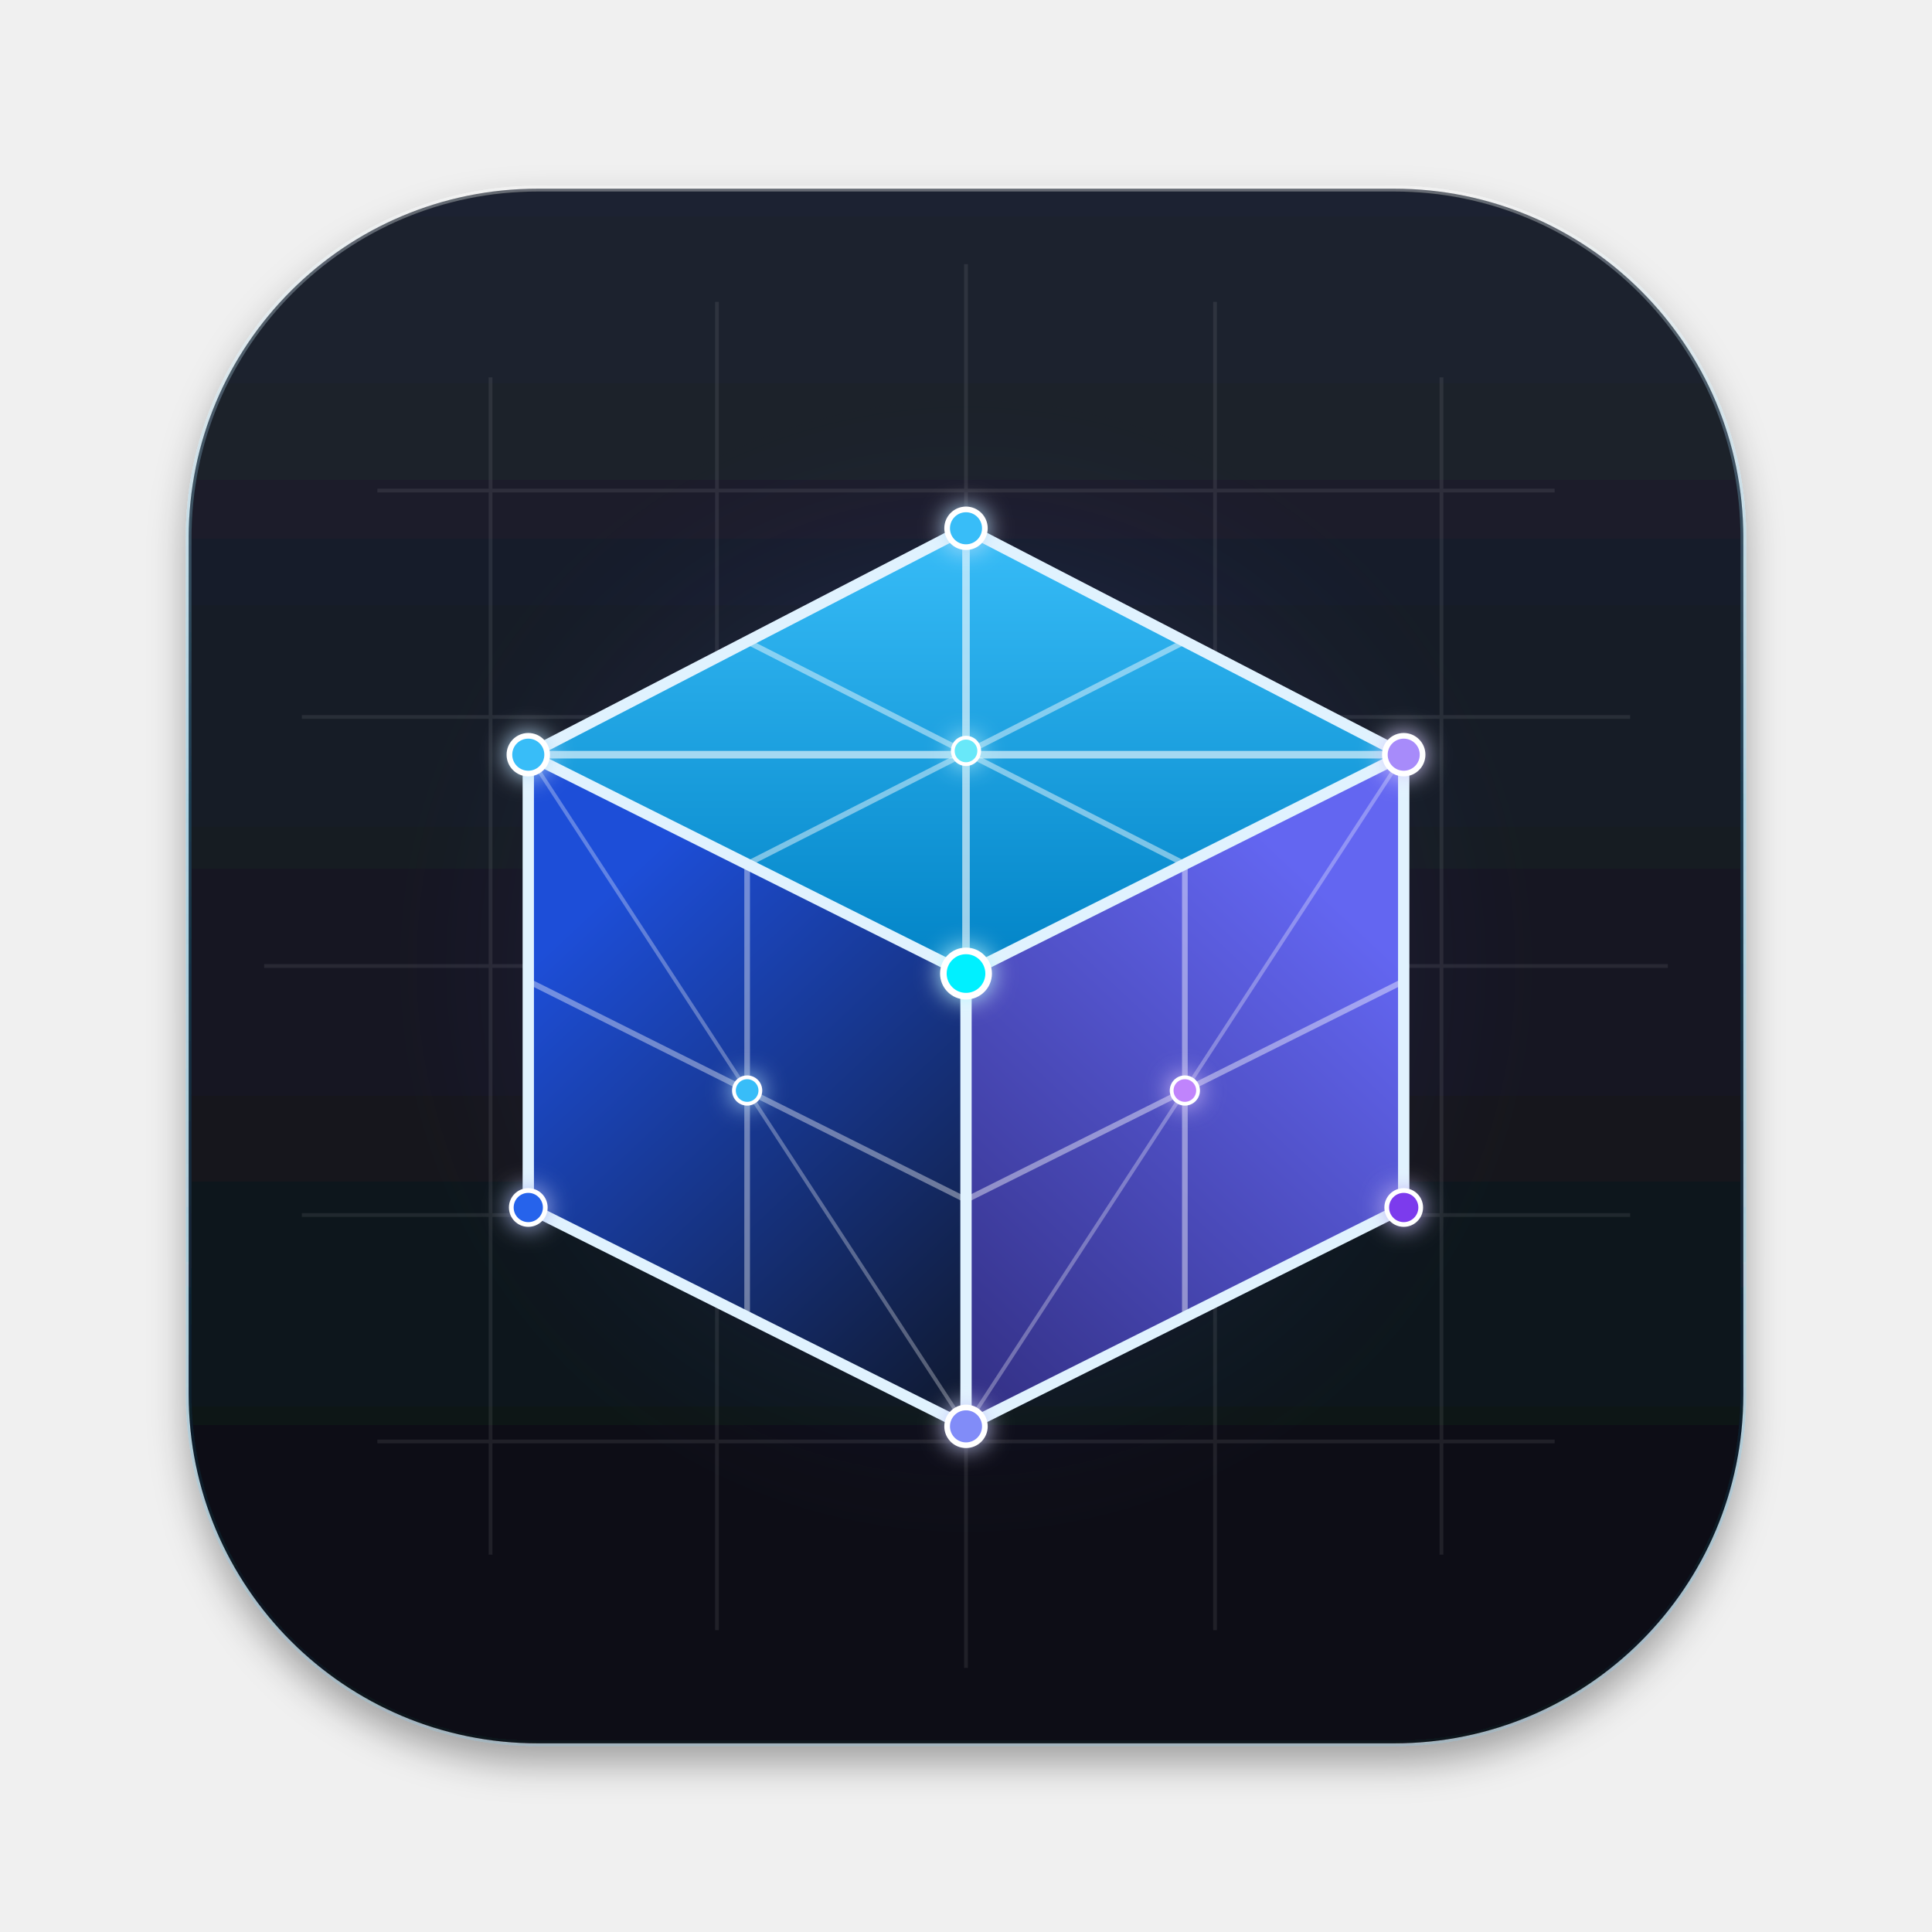
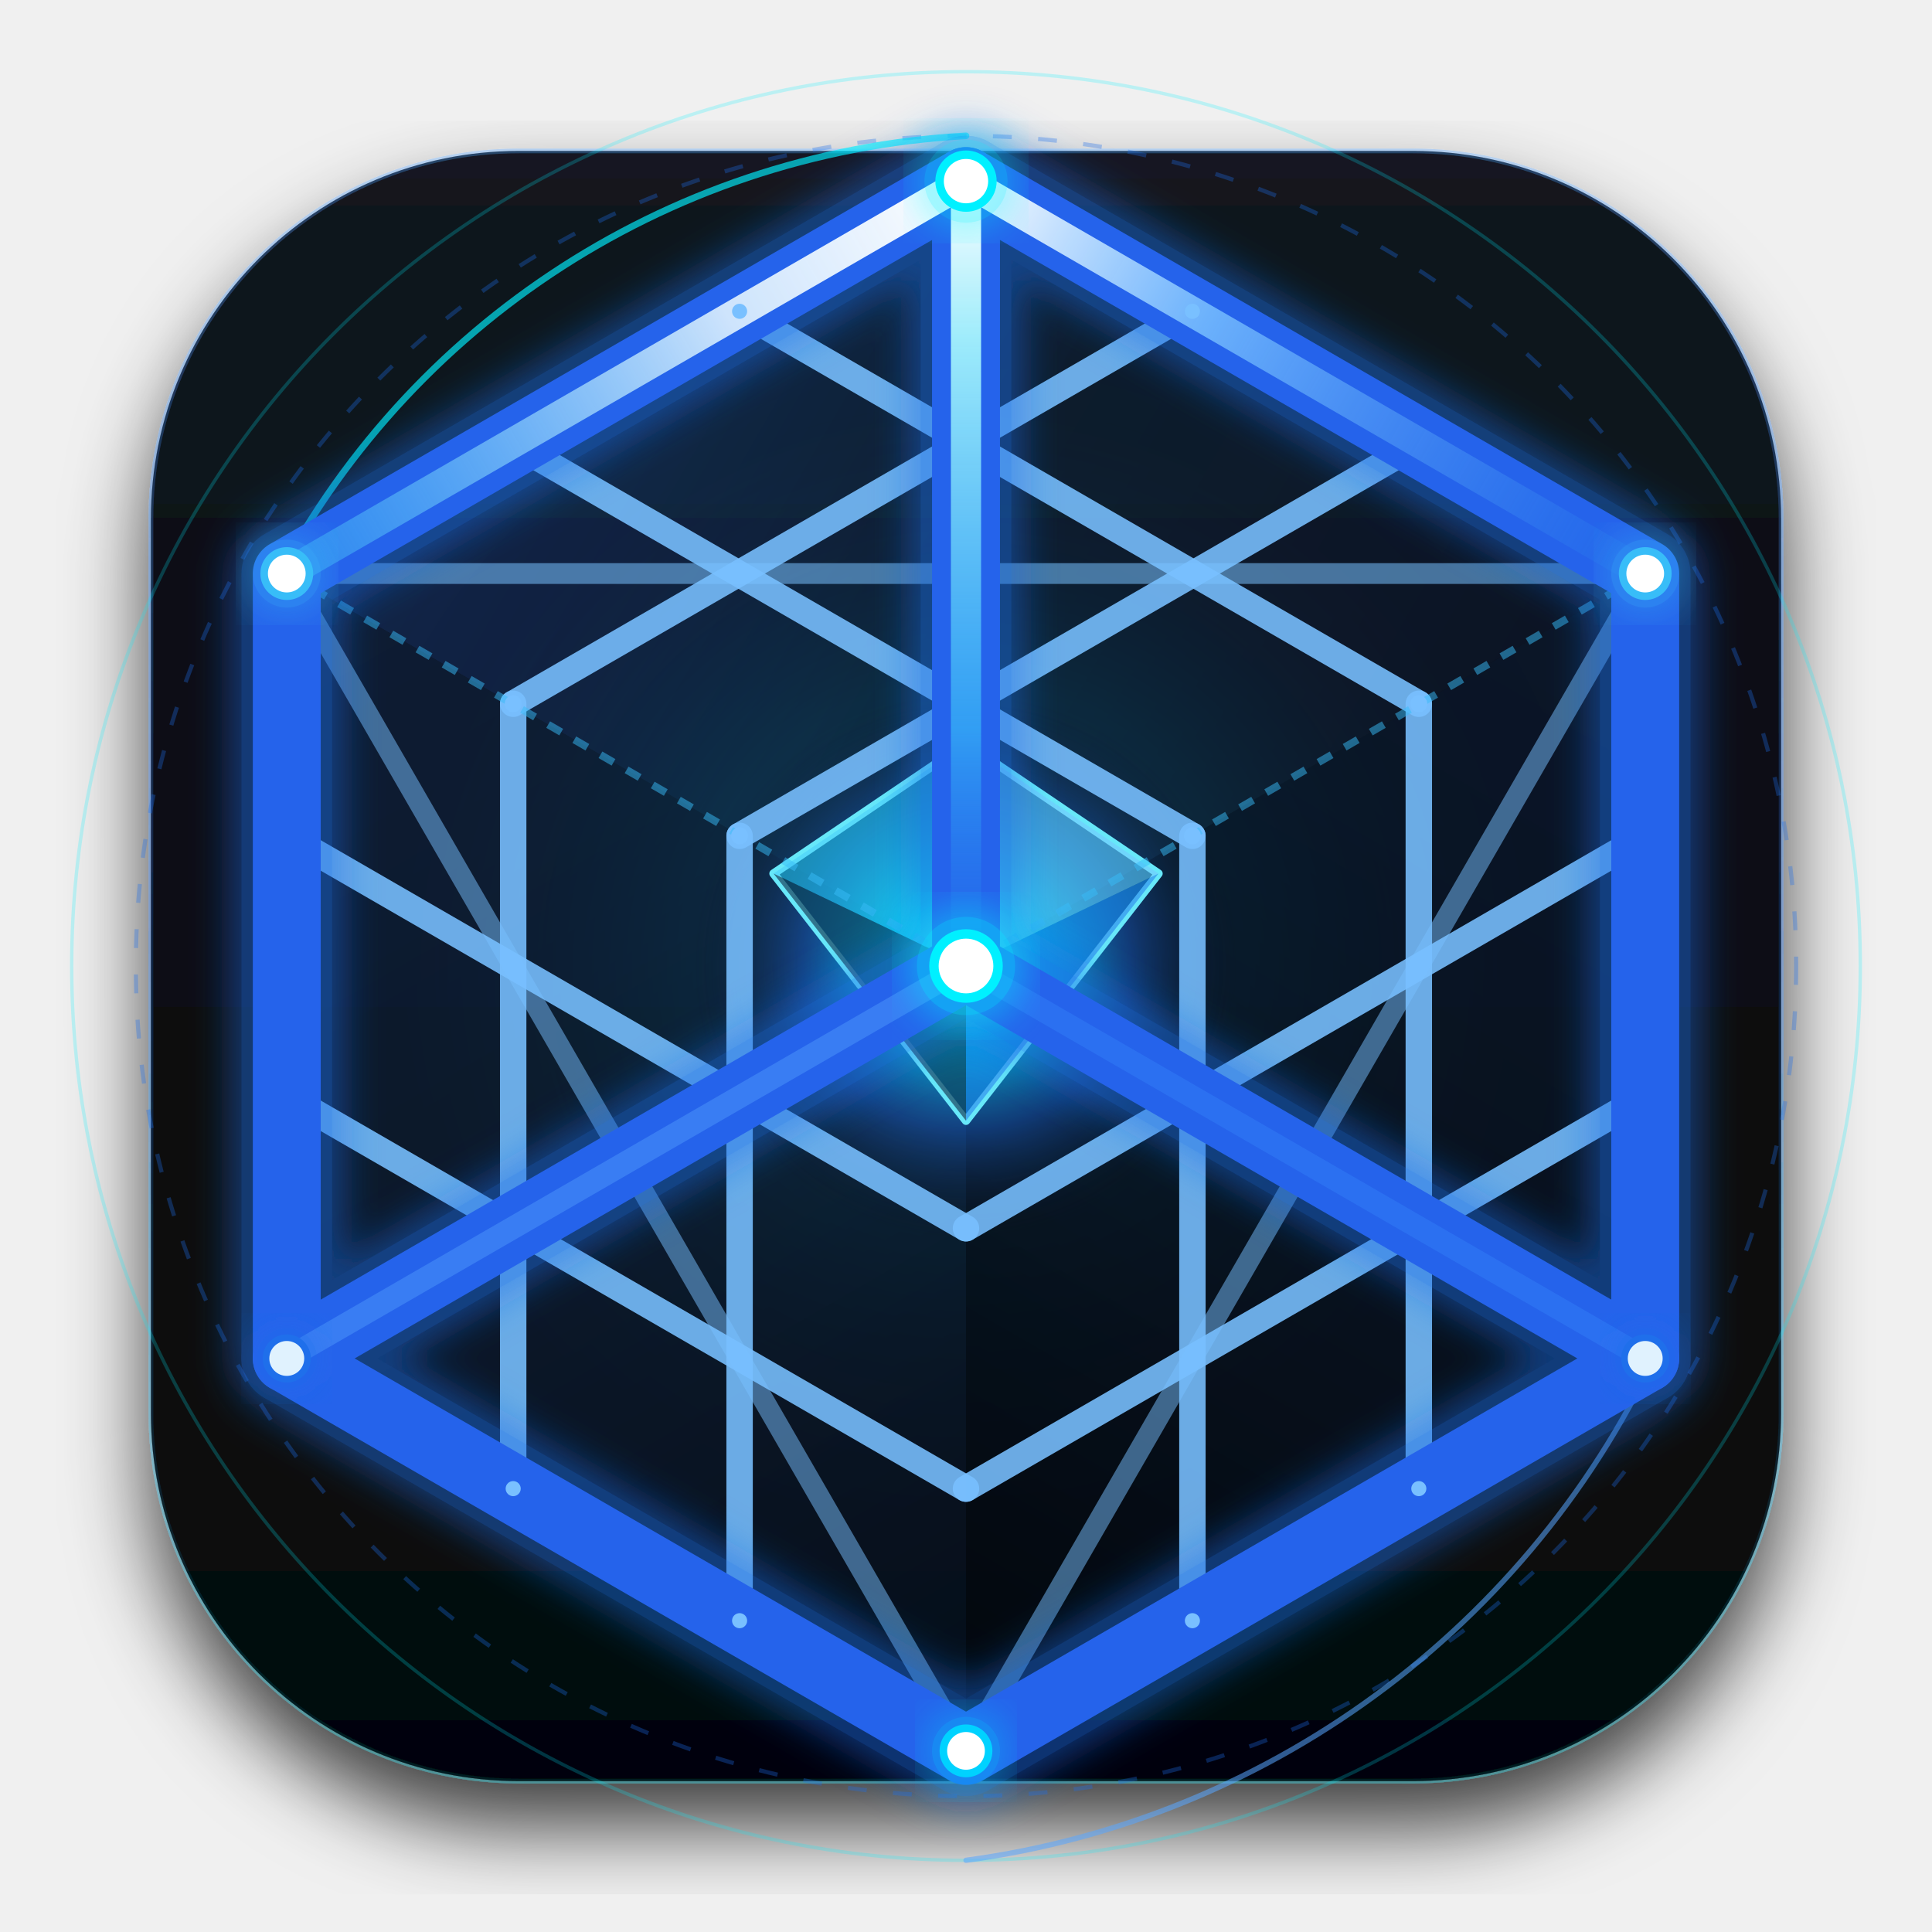
<svg xmlns="http://www.w3.org/2000/svg" width="1024" height="1024" viewBox="0 0 1024 1024" fill="none">
  <defs>
-     <linearGradient id="bgGrad" x1="512" y1="100" x2="512" y2="924" gradientUnits="userSpaceOnUse">
-       <stop offset="0%" stop-color="#1e2430" />
-       <stop offset="50%" stop-color="#141822" />
-       <stop offset="100%" stop-color="#0b0d13" />
+     <linearGradient id="bgGrad" x1="512" y1="80" x2="512" y2="944" gradientUnits="userSpaceOnUse">
+       <stop offset="0%" stop-color="#121620" />
+       <stop offset="40%" stop-color="#0c0e14" />
+       <stop offset="100%" stop-color="#050608" />
    </linearGradient>
-     <linearGradient id="rimGrad" x1="512" y1="100" x2="512" y2="924" gradientUnits="userSpaceOnUse">
-       <stop offset="0%" stop-color="#ffffff" stop-opacity="0.32" />
-       <stop offset="40%" stop-color="#38bdf8" stop-opacity="0.2" />
-       <stop offset="100%" stop-color="#0284c7" stop-opacity="0.05" />
+     <linearGradient id="rimGrad" x1="512" y1="80" x2="512" y2="944" gradientUnits="userSpaceOnUse">
+       <stop offset="0%" stop-color="#58a6ff" stop-opacity="0.32" />
+       <stop offset="50%" stop-color="#1f6feb" stop-opacity="0.22" />
+       <stop offset="100%" stop-color="#00f0ff" stop-opacity="0.1" />
    </linearGradient>
-     <filter id="squircleShadow" x="40" y="50" width="944" height="944" filterUnits="userSpaceOnUse">
-       <feDropShadow dx="0" dy="28" stdDeviation="24" flood-color="#000000" flood-opacity="0.55" />
-       <feDropShadow dx="0" dy="10" stdDeviation="10" flood-color="#000000" flood-opacity="0.35" />
+     <filter id="squircleShadow" x="30" y="40" width="964" height="964" filterUnits="userSpaceOnUse">
+       <feDropShadow dx="0" dy="24" stdDeviation="22" flood-color="#000000" flood-opacity="0.75" />
    </filter>
-     <radialGradient id="meshAmbientGlow" cx="512" cy="512" r="320" gradientUnits="userSpaceOnUse">
-       <stop offset="0%" stop-color="#38bdf8" stop-opacity="0.28" />
-       <stop offset="50%" stop-color="#6366f1" stop-opacity="0.12" />
-       <stop offset="100%" stop-color="#0f172a" stop-opacity="0" />
-     </radialGradient>
-     <linearGradient id="topFaceGrad" x1="512" y1="280" x2="512" y2="512" gradientUnits="userSpaceOnUse">
-       <stop offset="0%" stop-color="#38bdf8" />
-       <stop offset="100%" stop-color="#0284c7" />
-     </linearGradient>
-     <linearGradient id="leftFaceGrad" x1="280" y1="512" x2="512" y2="760" gradientUnits="userSpaceOnUse">
-       <stop offset="0%" stop-color="#1d4ed8" />
-       <stop offset="100%" stop-color="#0f172a" />
-     </linearGradient>
-     <linearGradient id="rightFaceGrad" x1="744" y1="512" x2="512" y2="760" gradientUnits="userSpaceOnUse">
-       <stop offset="0%" stop-color="#6366f1" />
-       <stop offset="100%" stop-color="#312e81" />
-     </linearGradient>
-     <filter id="nodeGlow" x="-50%" y="-50%" width="200%" height="200%">
-       <feGaussianBlur stdDeviation="6" result="blur" />
+     <filter id="neonGlow" x="-25%" y="-25%" width="150%" height="150%">
+       <feGaussianBlur stdDeviation="12" result="blur" />
      <feMerge>
+         <feMergeNode in="blur" />
        <feMergeNode in="blur" />
        <feMergeNode in="SourceGraphic" />
      </feMerge>
    </filter>
+     <radialGradient id="ambientGlow" cx="512" cy="512" r="430" gradientUnits="userSpaceOnUse">
+       <stop offset="0%" stop-color="#1f6feb" stop-opacity="0.36" />
+       <stop offset="35%" stop-color="#00d2ff" stop-opacity="0.18" />
+       <stop offset="70%" stop-color="#090d16" stop-opacity="0.05" />
+       <stop offset="100%" stop-color="#000000" stop-opacity="0" />
+     </radialGradient>
+     <linearGradient id="centerRidgeSpec" x1="512" y1="96" x2="512" y2="512" gradientUnits="userSpaceOnUse">
+       <stop offset="0%" stop-color="#ffffff" stop-opacity="1" />
+       <stop offset="20%" stop-color="#a5f3fc" stop-opacity="0.95" />
+       <stop offset="70%" stop-color="#38bdf8" stop-opacity="0.65" />
+       <stop offset="100%" stop-color="#1f6feb" stop-opacity="0.15" />
+     </linearGradient>
+     <linearGradient id="topLeftSpec" x1="152" y1="304" x2="512" y2="96" gradientUnits="userSpaceOnUse">
+       <stop offset="0%" stop-color="#38bdf8" stop-opacity="0.4" />
+       <stop offset="65%" stop-color="#e0f2fe" stop-opacity="0.9" />
+       <stop offset="100%" stop-color="#ffffff" stop-opacity="1" />
+     </linearGradient>
+     <linearGradient id="topRightSpec" x1="512" y1="96" x2="872" y2="304" gradientUnits="userSpaceOnUse">
+       <stop offset="0%" stop-color="#ffffff" stop-opacity="1" />
+       <stop offset="35%" stop-color="#79c0ff" stop-opacity="0.85" />
+       <stop offset="100%" stop-color="#1f6feb" stop-opacity="0.3" />
+     </linearGradient>
+     <linearGradient id="topFaceGrad" x1="152" y1="96" x2="872" y2="512" gradientUnits="userSpaceOnUse">
+       <stop offset="0%" stop-color="#1f6feb" stop-opacity="0.25" />
+       <stop offset="50%" stop-color="#0e2340" stop-opacity="0.45" />
+       <stop offset="100%" stop-color="#091424" stop-opacity="0.7" />
+     </linearGradient>
+     <linearGradient id="leftFaceGrad" x1="152" y1="304" x2="512" y2="928" gradientUnits="userSpaceOnUse">
+       <stop offset="0%" stop-color="#0f294a" stop-opacity="0.55" />
+       <stop offset="60%" stop-color="#0a192f" stop-opacity="0.75" />
+       <stop offset="100%" stop-color="#050d18" stop-opacity="0.9" />
+     </linearGradient>
+     <linearGradient id="rightFaceGrad" x1="872" y1="304" x2="512" y2="928" gradientUnits="userSpaceOnUse">
+       <stop offset="0%" stop-color="#0a1a30" stop-opacity="0.7" />
+       <stop offset="60%" stop-color="#06101e" stop-opacity="0.85" />
+       <stop offset="100%" stop-color="#02060b" stop-opacity="0.95" />
+     </linearGradient>
+     <radialGradient id="octaCoreGlow" cx="512" cy="512" r="145" gradientUnits="userSpaceOnUse">
+       <stop offset="0%" stop-color="#ffffff" stop-opacity="0.95" />
+       <stop offset="25%" stop-color="#00f0ff" stop-opacity="0.8" />
+       <stop offset="60%" stop-color="#1f6feb" stop-opacity="0.4" />
+       <stop offset="100%" stop-color="#0d1117" stop-opacity="0" />
+     </radialGradient>
  </defs>
-   <rect x="100" y="100" width="824" height="824" rx="185" fill="url(#bgGrad)" filter="url(#squircleShadow)" stroke="url(#rimGrad)" stroke-width="3" />
-   <circle cx="512" cy="512" r="300" fill="url(#meshAmbientGlow)" />
-   <g opacity="0.08" stroke="#ffffff" stroke-width="2">
-     <line x1="200" y1="260" x2="824" y2="260" />
-     <line x1="160" y1="380" x2="864" y2="380" />
-     <line x1="140" y1="512" x2="884" y2="512" />
-     <line x1="160" y1="644" x2="864" y2="644" />
-     <line x1="200" y1="764" x2="824" y2="764" />
-     <line x1="260" y1="200" x2="260" y2="824" />
-     <line x1="380" y1="160" x2="380" y2="864" />
-     <line x1="512" y1="140" x2="512" y2="884" />
-     <line x1="644" y1="160" x2="644" y2="864" />
-     <line x1="764" y1="200" x2="764" y2="824" />
+   <rect x="80" y="80" width="864" height="864" rx="195" fill="url(#bgGrad)" filter="url(#squircleShadow)" stroke="url(#rimGrad)" stroke-width="2.5" />
+   <circle cx="512" cy="512" r="440" stroke="#1f6feb" stroke-width="2.2" stroke-dasharray="10 14" stroke-opacity="0.32" />
+   <circle cx="512" cy="512" r="474" stroke="#00f0ff" stroke-width="1.8" stroke-opacity="0.22" />
+   <path d="M 140 320 A 440 440 0 0 1 512 72" fill="none" stroke="#00f0ff" stroke-width="3.5" stroke-linecap="round" stroke-opacity="0.65" />
+   <path d="M 884 704 A 474 474 0 0 1 512 986" fill="none" stroke="#58a6ff" stroke-width="2.8" stroke-linecap="round" stroke-opacity="0.55" />
+   <circle cx="512" cy="512" r="420" fill="url(#ambientGlow)" />
+   <polygon points="512,96 872,304 512,512 152,304" fill="url(#topFaceGrad)" />
+   <polygon points="152,304 512,512 512,928 152,720" fill="url(#leftFaceGrad)" />
+   <polygon points="512,512 872,304 872,720 512,928" fill="url(#rightFaceGrad)" />
+   <circle cx="512" cy="512" r="145" fill="url(#octaCoreGlow)" />
+   <polygon points="512,394 614,463 512,594 410,463" fill="#00f0ff" fill-opacity="0.32" stroke="#67e8f9" stroke-width="4.5" stroke-linejoin="round" />
+   <polygon points="512,394 614,463 512,512" fill="#79c0ff" fill-opacity="0.45" />
+   <polygon points="410,463 512,394 512,512" fill="#38bdf8" fill-opacity="0.35" />
+   <polygon points="512,594 614,463 512,512" fill="#1f6feb" fill-opacity="0.5" />
+   <polygon points="512,594 410,463 512,512" fill="#0f2744" fill-opacity="0.6" />
+   <g stroke="#79c0ff" stroke-width="14" stroke-linecap="round" stroke-linejoin="round" stroke-opacity="0.88">
+     <line x1="272" y1="373" x2="632" y2="165" />
+     <line x1="392" y1="443" x2="752" y2="235" />
+     <line x1="272" y1="235" x2="632" y2="443" />
+     <line x1="392" y1="165" x2="752" y2="373" />
+     <line x1="152" y1="304" x2="872" y2="304" stroke-width="11" stroke-opacity="0.55" />
+     <line x1="272" y1="373" x2="272" y2="789" />
+     <line x1="392" y1="443" x2="392" y2="859" />
+     <line x1="152" y1="443" x2="512" y2="651" />
+     <line x1="152" y1="581" x2="512" y2="789" />
+     <line x1="152" y1="304" x2="512" y2="928" stroke-width="11" stroke-opacity="0.5" />
+     <line x1="632" y1="443" x2="632" y2="859" />
+     <line x1="752" y1="373" x2="752" y2="789" />
+     <line x1="512" y1="651" x2="872" y2="443" />
+     <line x1="512" y1="789" x2="872" y2="581" />
+     <line x1="872" y1="304" x2="512" y2="928" stroke-width="11" stroke-opacity="0.5" />
  </g>
-   <polygon points="512,280 744,400 512,516 280,400" fill="url(#topFaceGrad)" />
-   <polygon points="280,400 512,516 512,756 280,640" fill="url(#leftFaceGrad)" />
-   <polygon points="512,516 744,400 744,640 512,756" fill="url(#rightFaceGrad)" />
-   <g stroke="#ffffff" stroke-width="3" stroke-opacity="0.45" stroke-linecap="round">
-     <line x1="396" y1="340" x2="628" y2="458" />
-     <line x1="628" y1="340" x2="396" y2="458" />
-     <line x1="512" y1="280" x2="512" y2="516" stroke-opacity="0.6" stroke-width="4" />
-     <line x1="280" y1="400" x2="744" y2="400" stroke-opacity="0.6" stroke-width="4" />
+   <g stroke="#38bdf8" stroke-width="4" stroke-dasharray="8 8" stroke-opacity="0.5">
+     <line x1="152" y1="304" x2="872" y2="720" />
+     <line x1="872" y1="304" x2="152" y2="720" />
  </g>
-   <g stroke="#ffffff" stroke-width="3" stroke-opacity="0.38" stroke-linecap="round">
-     <line x1="280" y1="520" x2="512" y2="636" />
-     <line x1="396" y1="458" x2="396" y2="698" />
-     <line x1="280" y1="400" x2="512" y2="756" stroke-opacity="0.3" stroke-width="2" />
+   <g stroke="#1f6feb" stroke-width="48" stroke-linecap="round" stroke-linejoin="round" opacity="0.45" filter="url(#neonGlow)">
+     <path d="M 512 96 L 872 304 L 872 720 L 512 928 L 152 720 L 152 304 Z" fill="none" />
+     <path d="M 512 512 L 512 96 M 512 512 L 152 720 M 512 512 L 872 720" fill="none" />
  </g>
-   <g stroke="#ffffff" stroke-width="3" stroke-opacity="0.42" stroke-linecap="round">
-     <line x1="512" y1="636" x2="744" y2="520" />
-     <line x1="628" y1="458" x2="628" y2="698" />
-     <line x1="744" y1="400" x2="512" y2="756" stroke-opacity="0.3" stroke-width="2" />
+   <g stroke="#2563eb" stroke-width="36" stroke-linecap="round" stroke-linejoin="round">
+     <path d="M 512 96 L 872 304 L 872 720 L 512 928 L 152 720 L 152 304 Z" fill="none" />
+     <path d="M 512 512 L 512 96 M 512 512 L 152 720 M 512 512 L 872 720" fill="none" />
  </g>
-   <g stroke="#e0f2fe" stroke-width="6" stroke-linecap="round" stroke-linejoin="round">
-     <line x1="512" y1="280" x2="744" y2="400" />
-     <line x1="744" y1="400" x2="744" y2="640" />
-     <line x1="744" y1="640" x2="512" y2="756" />
-     <line x1="512" y1="756" x2="280" y2="640" />
-     <line x1="280" y1="640" x2="280" y2="400" />
-     <line x1="280" y1="400" x2="512" y2="280" />
-     <line x1="512" y1="516" x2="280" y2="400" />
-     <line x1="512" y1="516" x2="744" y2="400" />
-     <line x1="512" y1="516" x2="512" y2="756" />
-   </g>
-   <g filter="url(#nodeGlow)">
-     <circle cx="512" cy="280" r="10" fill="#38bdf8" stroke="#ffffff" stroke-width="3" />
-     <circle cx="512" cy="516" r="12" fill="#00f0ff" stroke="#ffffff" stroke-width="3.5" />
-     <circle cx="512" cy="756" r="10" fill="#818cf8" stroke="#ffffff" stroke-width="3" />
-     <circle cx="280" cy="400" r="10" fill="#38bdf8" stroke="#ffffff" stroke-width="3" />
-     <circle cx="744" cy="400" r="10" fill="#a78bfa" stroke="#ffffff" stroke-width="3" />
-     <circle cx="280" cy="640" r="9" fill="#2563eb" stroke="#ffffff" stroke-width="2.5" />
-     <circle cx="744" cy="640" r="9" fill="#7c3aed" stroke="#ffffff" stroke-width="2.5" />
-     <circle cx="512" cy="398" r="7" fill="#67e8f9" stroke="#ffffff" stroke-width="2" />
-     <circle cx="396" cy="578" r="7" fill="#38bdf8" stroke="#ffffff" stroke-width="2" />
-     <circle cx="628" cy="578" r="7" fill="#c084fc" stroke="#ffffff" stroke-width="2" />
+   <line x1="512" y1="96" x2="512" y2="512" stroke="url(#centerRidgeSpec)" stroke-width="16" stroke-linecap="round" />
+   <line x1="152" y1="304" x2="512" y2="96" stroke="url(#topLeftSpec)" stroke-width="16" stroke-linecap="round" />
+   <line x1="512" y1="96" x2="872" y2="304" stroke="url(#topRightSpec)" stroke-width="16" stroke-linecap="round" />
+   <line x1="152" y1="720" x2="512" y2="512" stroke="#58a6ff" stroke-width="12" stroke-linecap="round" stroke-opacity="0.4" />
+   <line x1="872" y1="720" x2="512" y2="512" stroke="#388bfd" stroke-width="12" stroke-linecap="round" stroke-opacity="0.35" />
+   <circle cx="512" cy="96" r="22" fill="#00f0ff" opacity="0.35" filter="url(#neonGlow)" />
+   <circle cx="512" cy="96" r="14" fill="#ffffff" stroke="#00f0ff" stroke-width="4.5" />
+   <circle cx="512" cy="512" r="26" fill="#00f0ff" opacity="0.45" filter="url(#neonGlow)" />
+   <circle cx="512" cy="512" r="17" fill="#ffffff" stroke="#00f0ff" stroke-width="5" />
+   <circle cx="152" cy="304" r="18" fill="#38bdf8" opacity="0.35" filter="url(#neonGlow)" />
+   <circle cx="152" cy="304" r="12" fill="#ffffff" stroke="#38bdf8" stroke-width="4" />
+   <circle cx="872" cy="304" r="18" fill="#38bdf8" opacity="0.35" filter="url(#neonGlow)" />
+   <circle cx="872" cy="304" r="12" fill="#ffffff" stroke="#38bdf8" stroke-width="4" />
+   <circle cx="152" cy="720" r="16" fill="#1f6feb" opacity="0.3" filter="url(#neonGlow)" />
+   <circle cx="152" cy="720" r="11" fill="#e0f2fe" stroke="#1f6feb" stroke-width="3.5" />
+   <circle cx="872" cy="720" r="16" fill="#1f6feb" opacity="0.3" filter="url(#neonGlow)" />
+   <circle cx="872" cy="720" r="11" fill="#e0f2fe" stroke="#1f6feb" stroke-width="3.5" />
+   <circle cx="512" cy="928" r="18" fill="#00d2ff" opacity="0.35" filter="url(#neonGlow)" />
+   <circle cx="512" cy="928" r="12" fill="#ffffff" stroke="#00d2ff" stroke-width="4" />
+   <g fill="#79c0ff">
+     <circle cx="392" cy="443" r="4.5" />
+     <circle cx="632" cy="443" r="4.5" />
+     <circle cx="272" cy="373" r="4.5" />
+     <circle cx="752" cy="373" r="4.5" />
+     <circle cx="392" cy="165" r="4" />
+     <circle cx="632" cy="165" r="4" />
+     <circle cx="272" cy="789" r="4" />
+     <circle cx="392" cy="859" r="4" />
+     <circle cx="632" cy="859" r="4" />
+     <circle cx="752" cy="789" r="4" />
  </g>
</svg>
